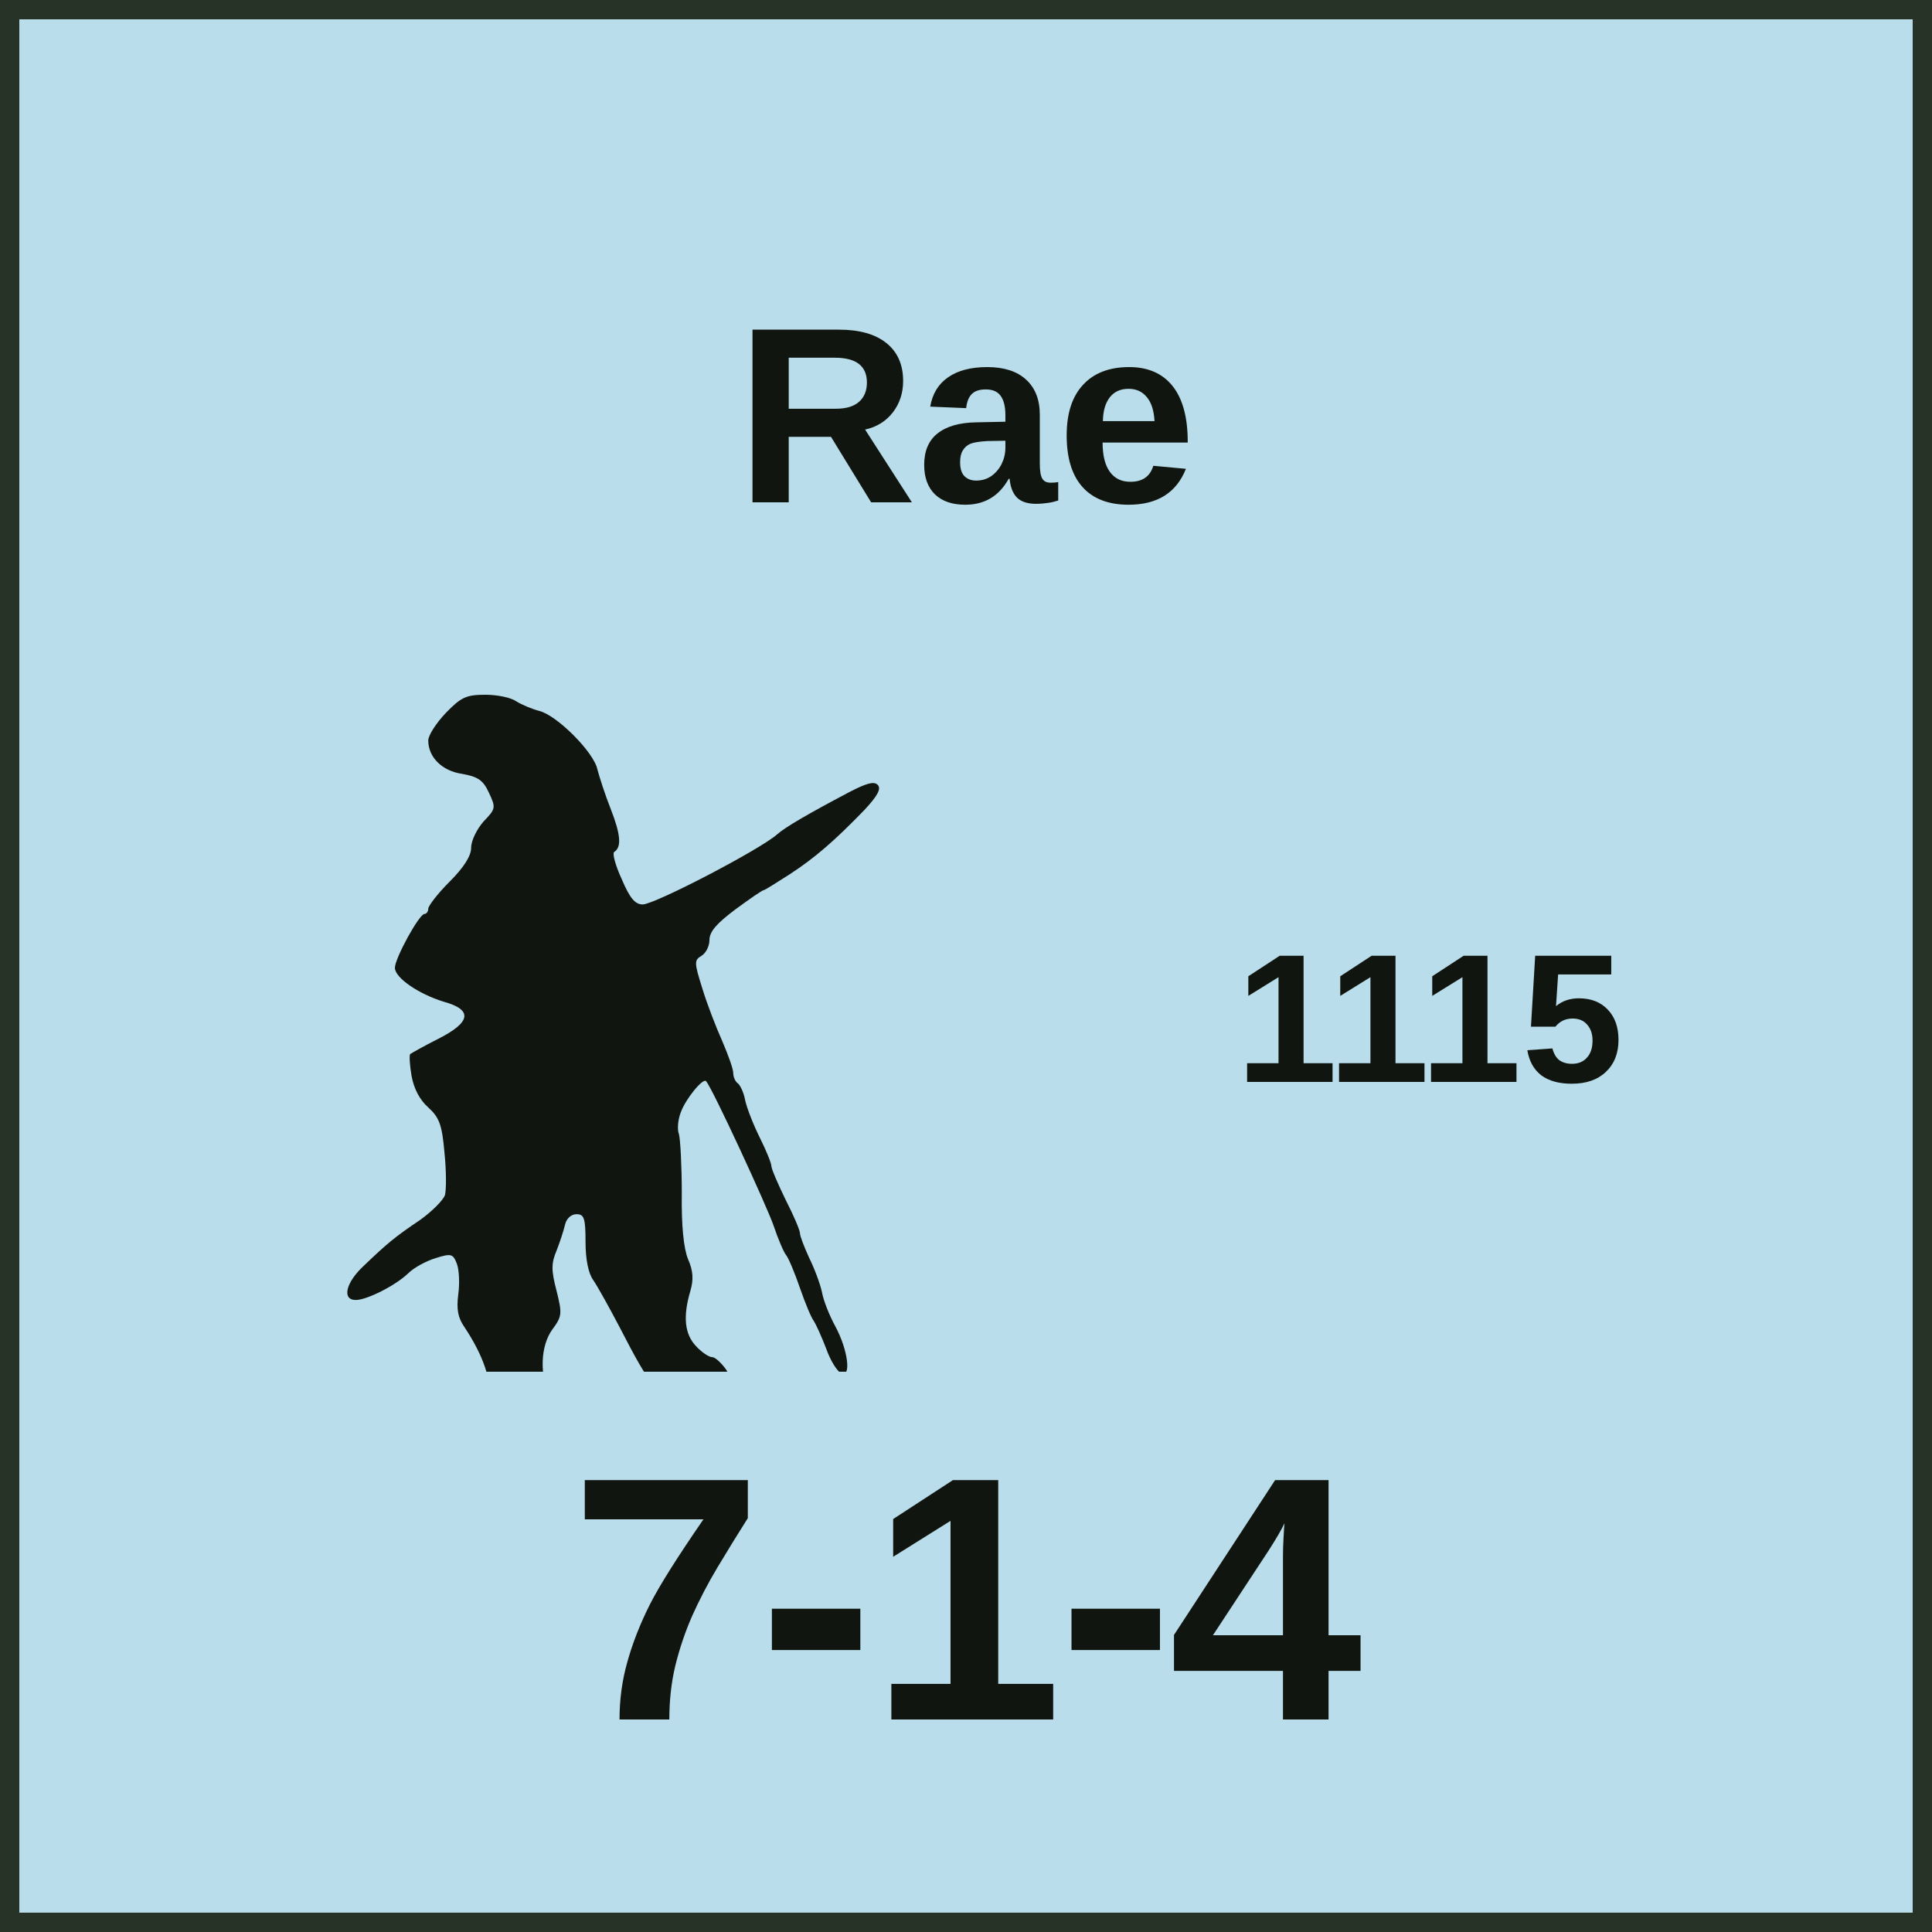
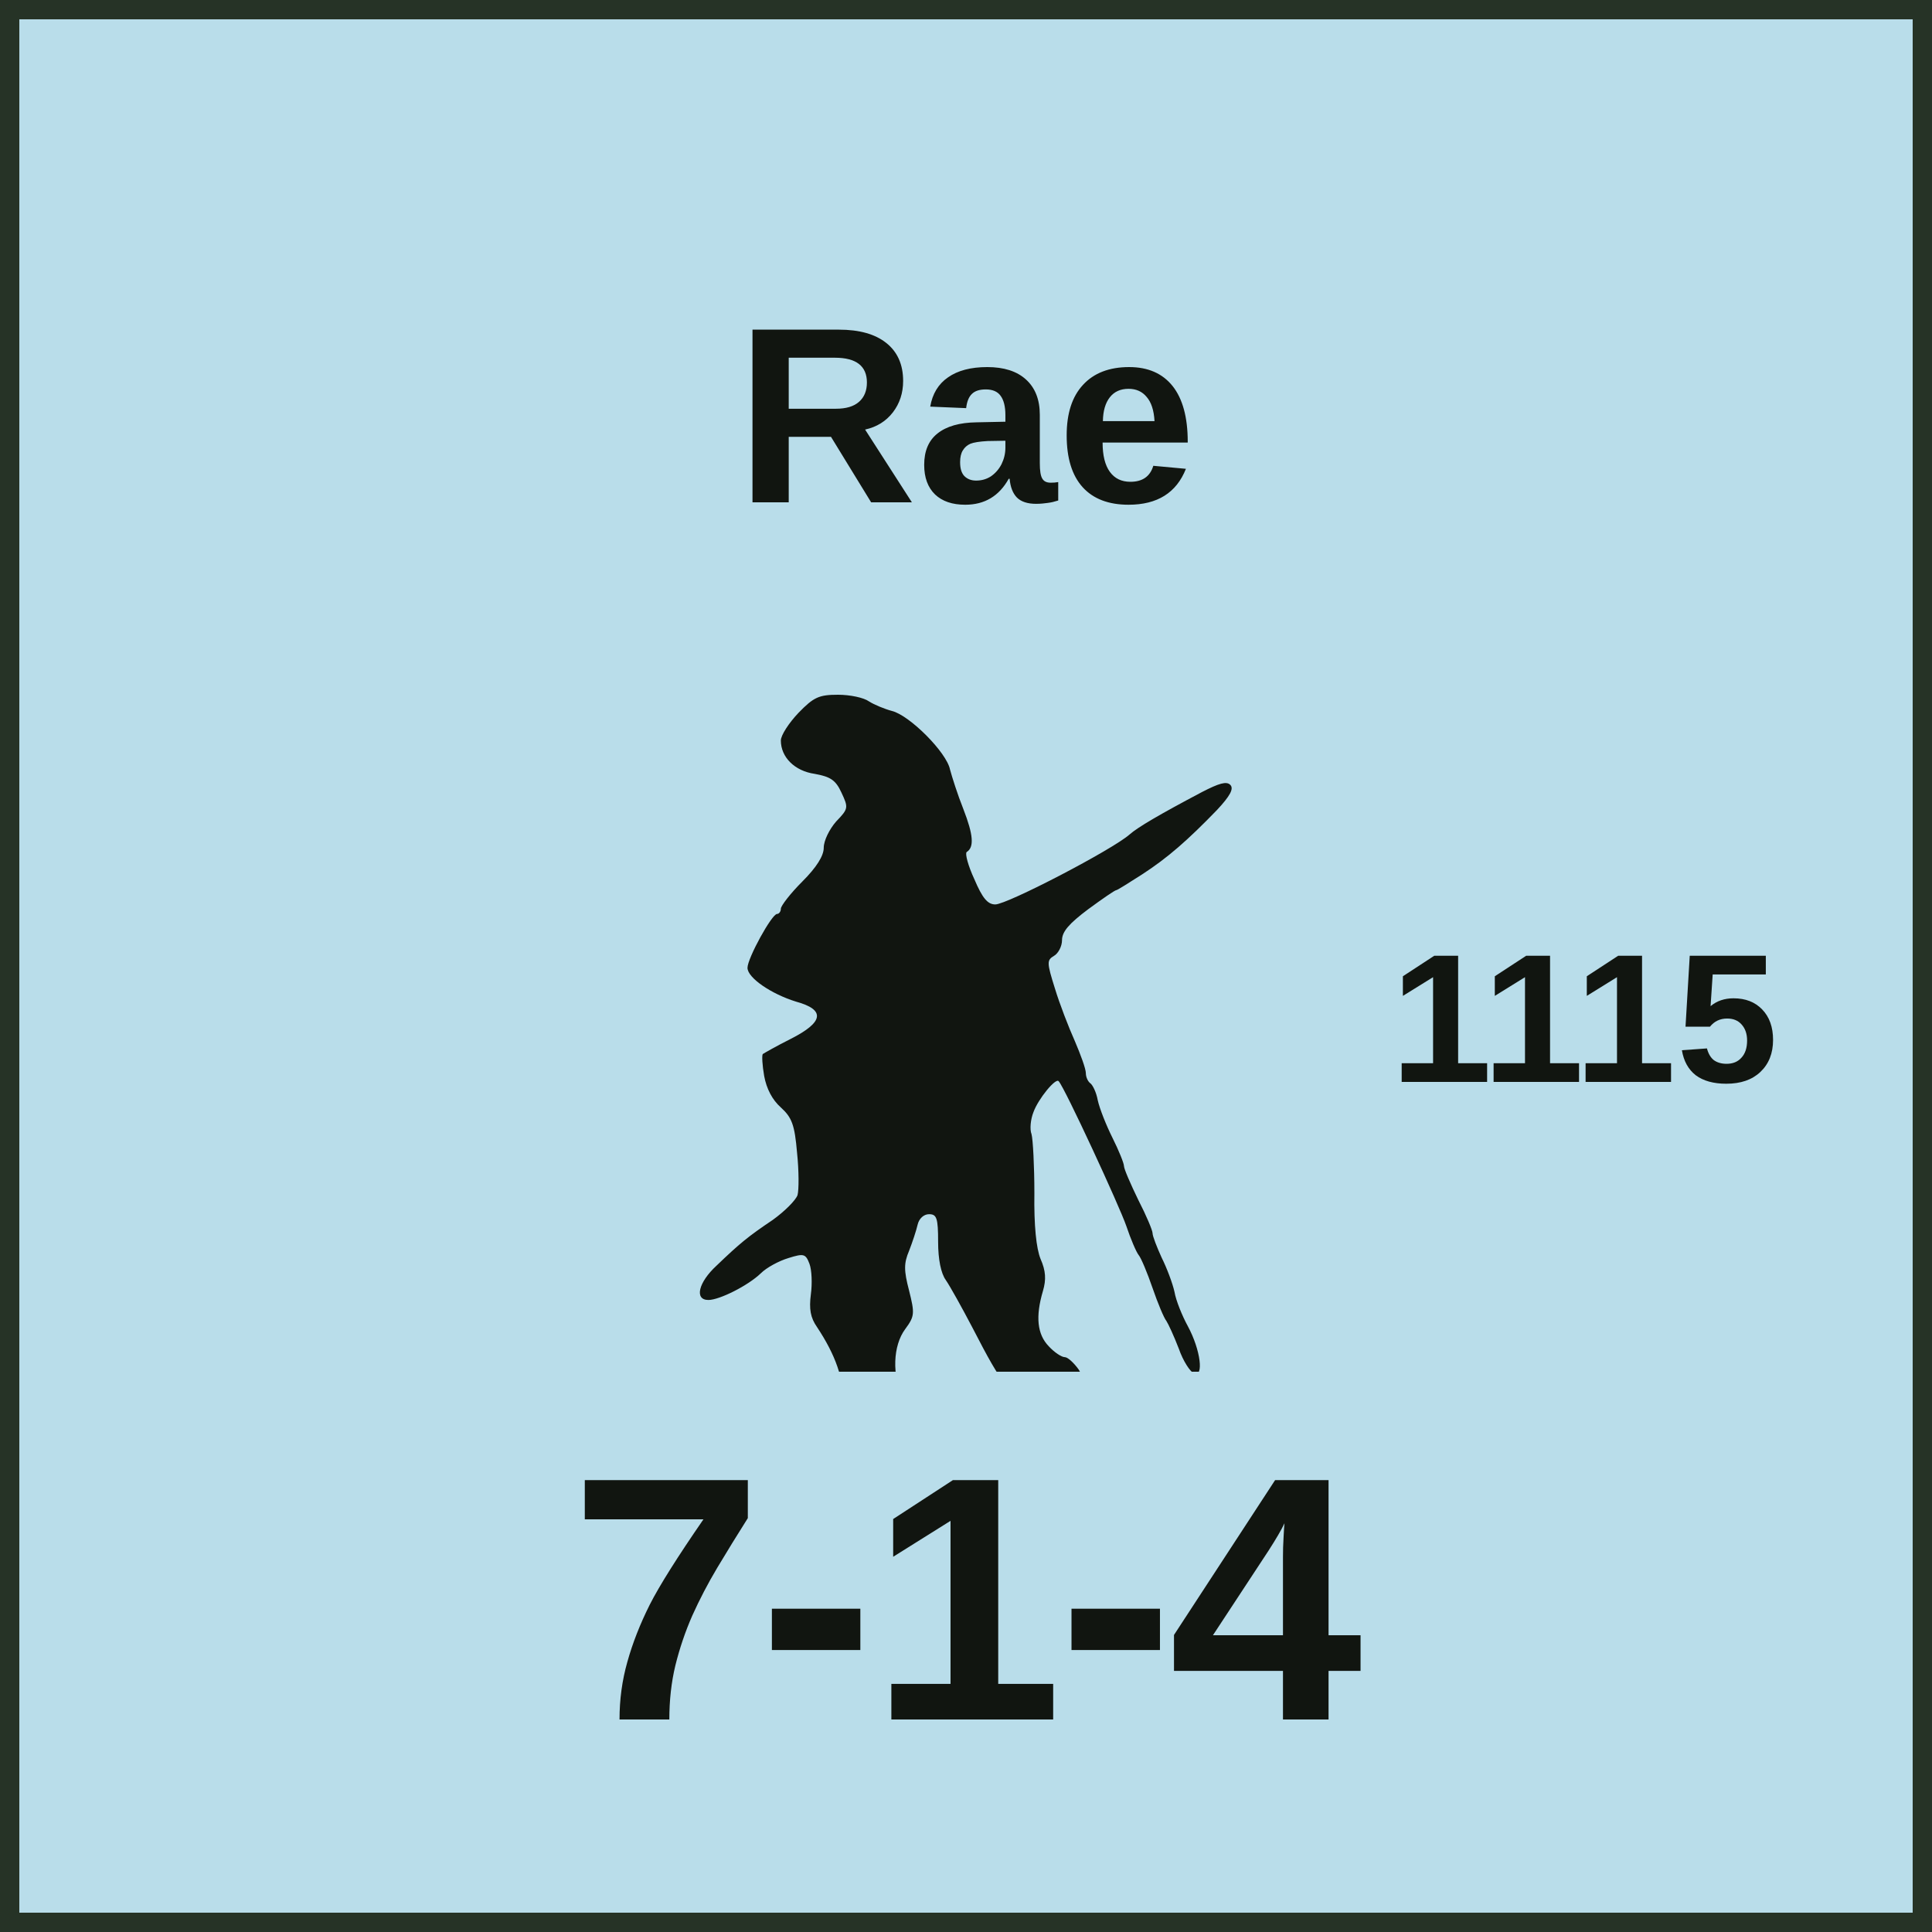
<svg xmlns="http://www.w3.org/2000/svg" width="100" height="100" viewBox="0 0 100 100" role="img" aria-labelledby="title desc">
  <style>
    text { fill: #111510; font-family: "Arial Narrow", "Helvetica Neue", Arial, sans-serif; }
    .name { font-weight: 700; text-anchor: middle; }
    .setup { font-size: 9.5px; font-weight: 700; text-anchor: middle; }
    .factors { font-size: 18px; font-weight: 800; text-anchor: middle; letter-spacing: -0.25px; }
    .turn { font-size: 17px; font-weight: 800; text-anchor: middle; }
  </style>
  <rect x="0.5" y="0.5" width="99" height="99" fill="#B9DDEA" stroke="#263326" stroke-width="1" />
  <text class="name" x="50" y="26" font-size="13">Rae</text>
-   <svg x="16" y="32" width="37" height="39" viewBox="120 480 1500 1400" preserveAspectRatio="xMidYMid meet">
+   <svg x="34.25" y="32" width="37" height="39" viewBox="120 480 1500 1400" preserveAspectRatio="xMidYMid meet">
    <g transform="translate(0 2200) scale(1 -1)" fill="#111510">
      <path d="M407 1612c-20-21-37-47-37-58 0-35 29-64 71-70 33-6 44-13 56-39 15-32 15-34-11-61-14-16-26-40-26-55 0-17-15-41-45-71-25-25-45-51-45-57 0-6-4-11-8-11-11 0-62-93-62-113 0-21 50-55 102-71 62-17 58-43-11-78-30-15-56-30-59-32-2-3-1-23 3-46 5-27 17-50 35-66 23-21 29-36 34-95 4-38 4-78 1-89-4-11-27-34-52-52-52-35-69-49-118-96-38-35-47-72-17-72 23 0 83 30 110 56 12 12 38 26 58 32 32 10 36 9 44-12 5-13 6-42 3-64-4-31-1-49 13-69 39-59 56-108 55-159-1-35 3-57 14-67 8-9 15-20 15-25 0-14 22-21 51-15 16 3 30 18 43 43 18 37 18 41 2 74-23 48-21 110 5 145 20 27 20 33 8 81-11 42-11 57 0 83 7 18 15 42 18 55 3 13 13 22 24 22 16 0 19-8 19-58 0-37 6-66 16-80 9-13 34-58 56-100 66-128 77-140 136-157 29-9 62-13 73-10 27 9 34 48 14 79-10 14-23 26-29 26-7 0-22 10-34 23-24 25-28 62-12 116 7 24 6 42-5 67-9 22-14 70-13 138 0 57-3 113-6 124-4 10-2 31 4 46 10 28 47 73 53 65 13-14 128-263 142-304 9-27 21-55 26-61 5-6 18-37 29-69 11-32 24-63 29-69 4-6 16-32 26-58 9-26 24-49 32-52 21-9 14 49-13 99-12 22-25 54-28 72-4 18-16 50-27 72-10 22-19 45-19 51 0 6-13 37-30 70-16 33-30 65-30 71 0 6-11 33-24 59-13 26-27 61-31 79-3 17-11 33-16 36-5 4-9 13-9 21 0 9-11 39-23 67-13 29-32 78-42 111-17 54-17 59-2 68 9 5 17 20 17 33 0 18 15 35 55 65 30 22 56 40 59 40 2 0 26 15 54 33 54 35 96 72 157 135 28 30 36 45 28 53-8 8-24 3-59-15-89-47-135-74-152-89-36-32-257-147-282-147-16 0-27 13-44 53-13 28-20 54-16 57 16 10 14 36-7 90-12 30-24 68-28 83-7 36-85 114-122 123-15 4-37 13-48 20-11 8-40 14-65 14-40 0-51-5-83-38z" />
    </g>
  </svg>
-   <text class="setup" x="74" y="56">1115</text>
+   <text class="setup" x="82" y="56">1115</text>
  <text class="factors" x="50" y="89">7-1-4</text>
</svg>
